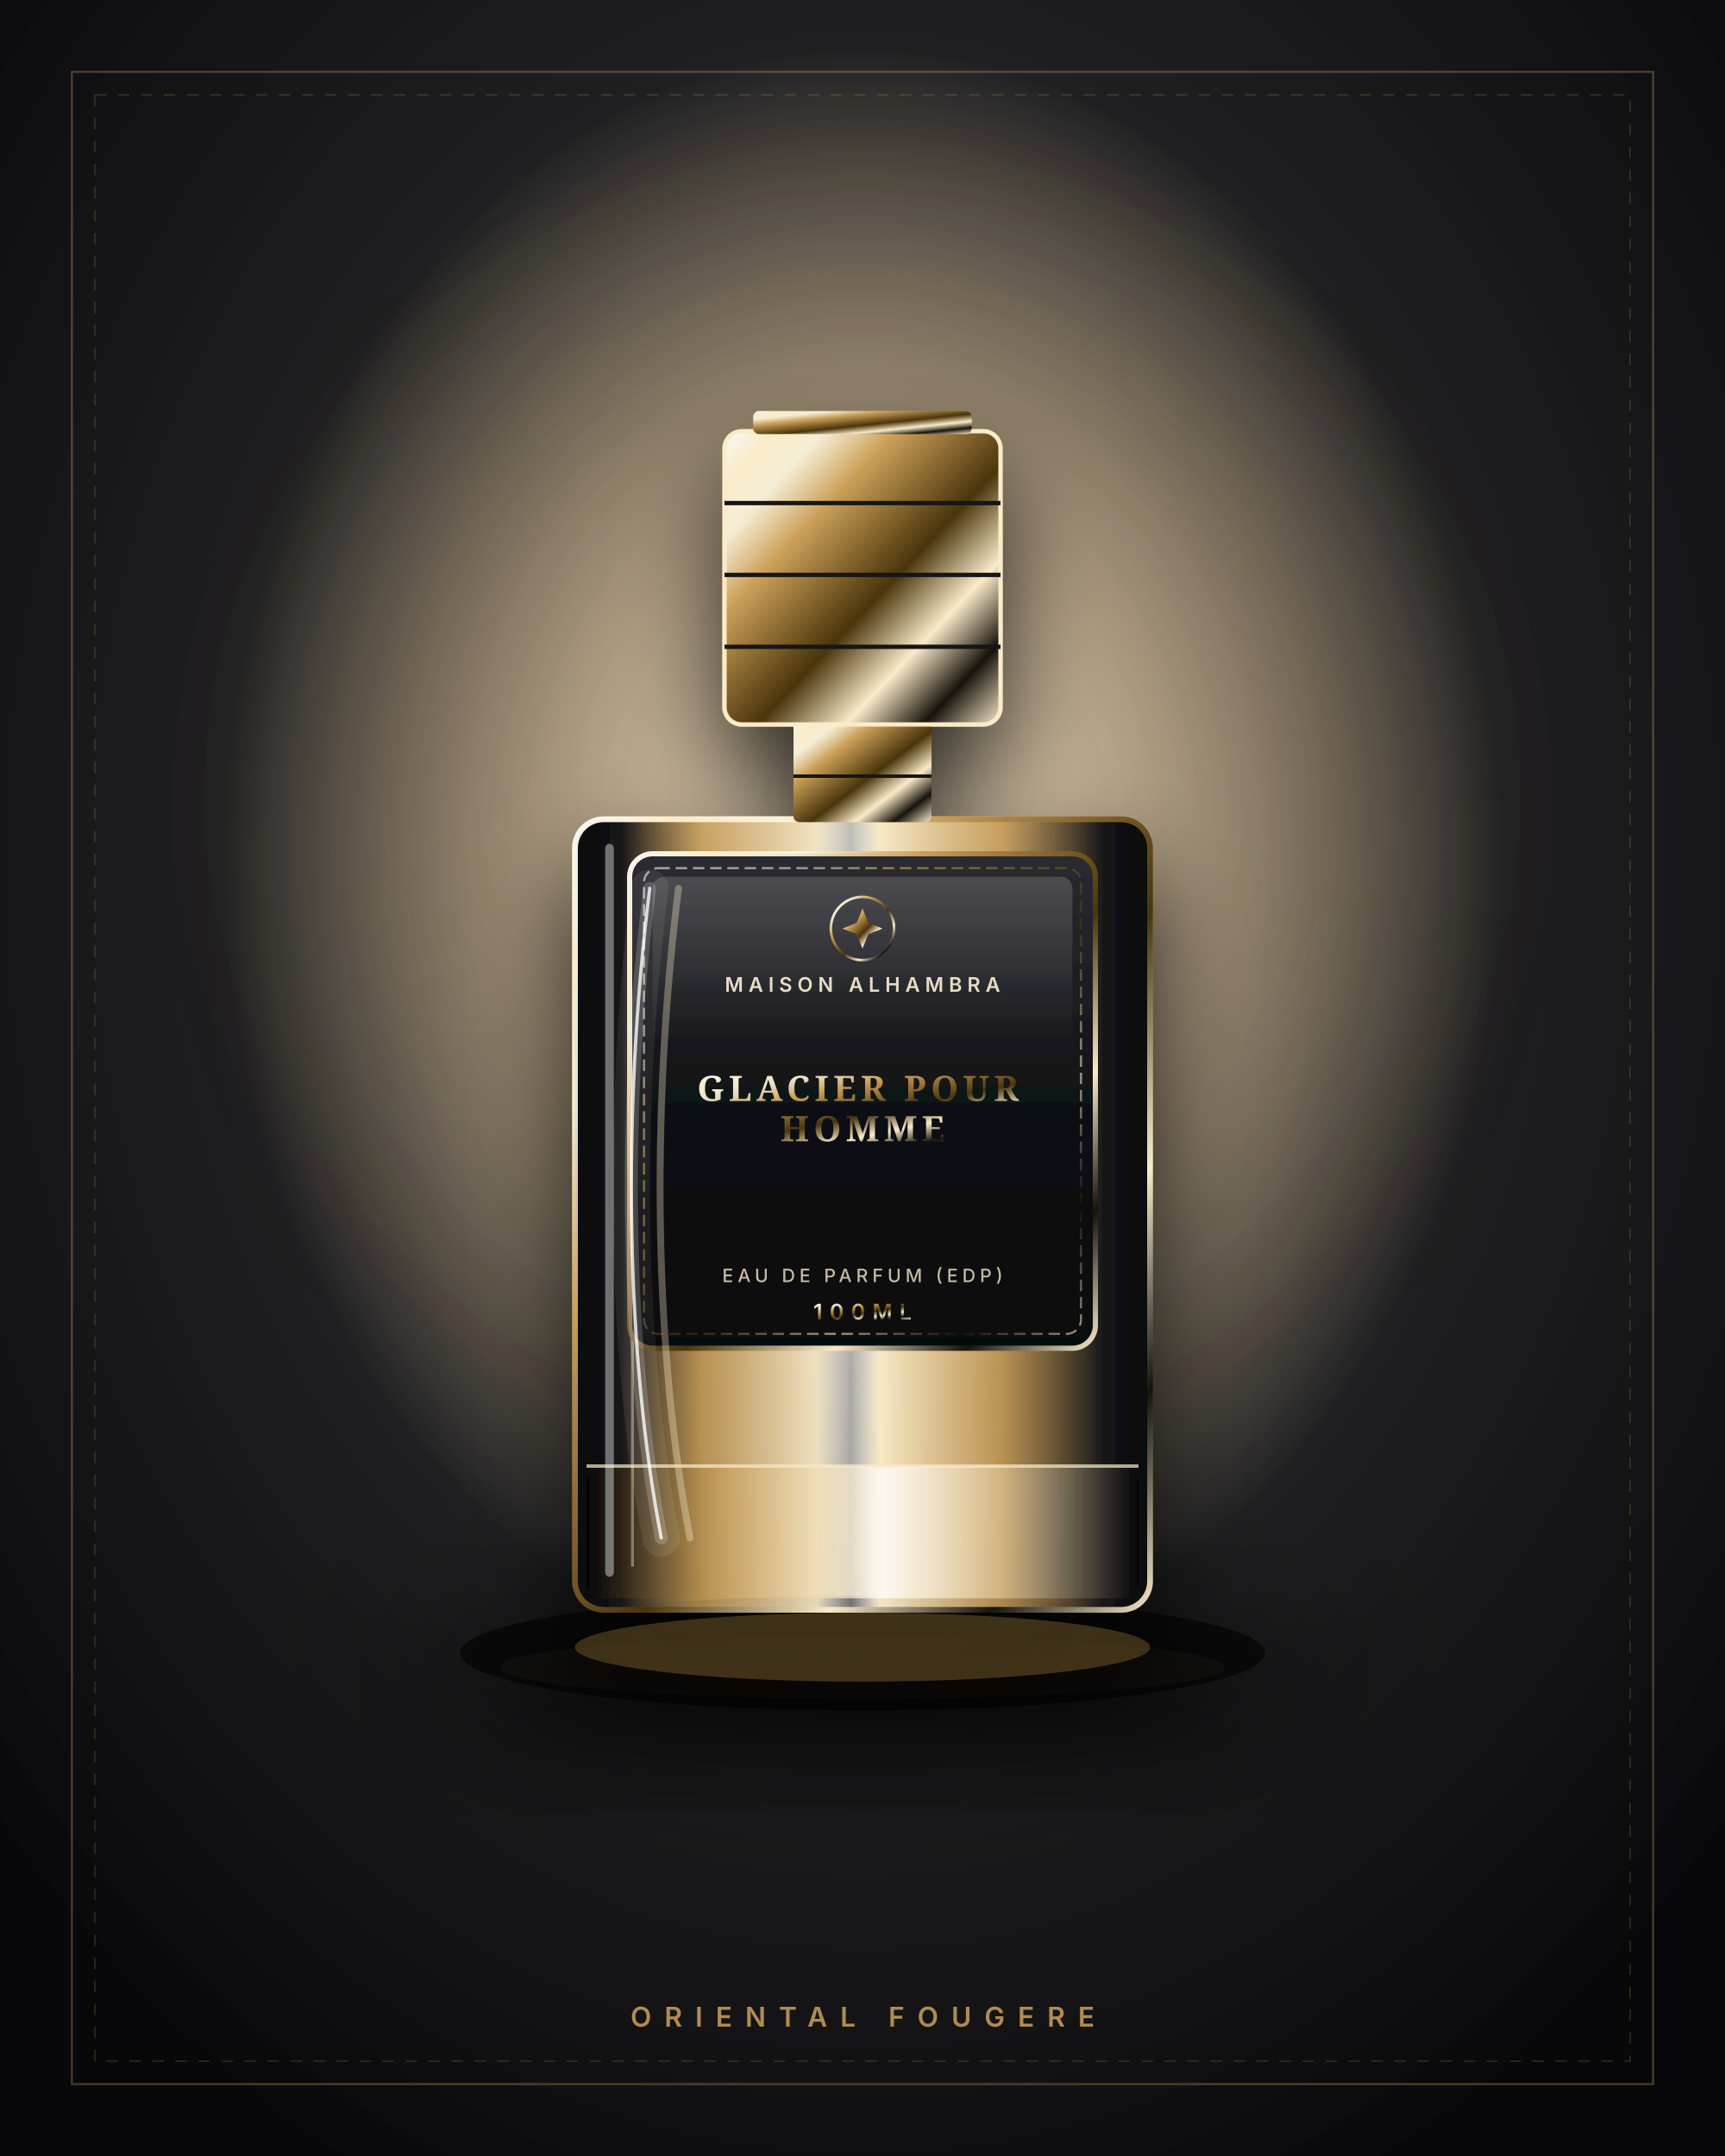
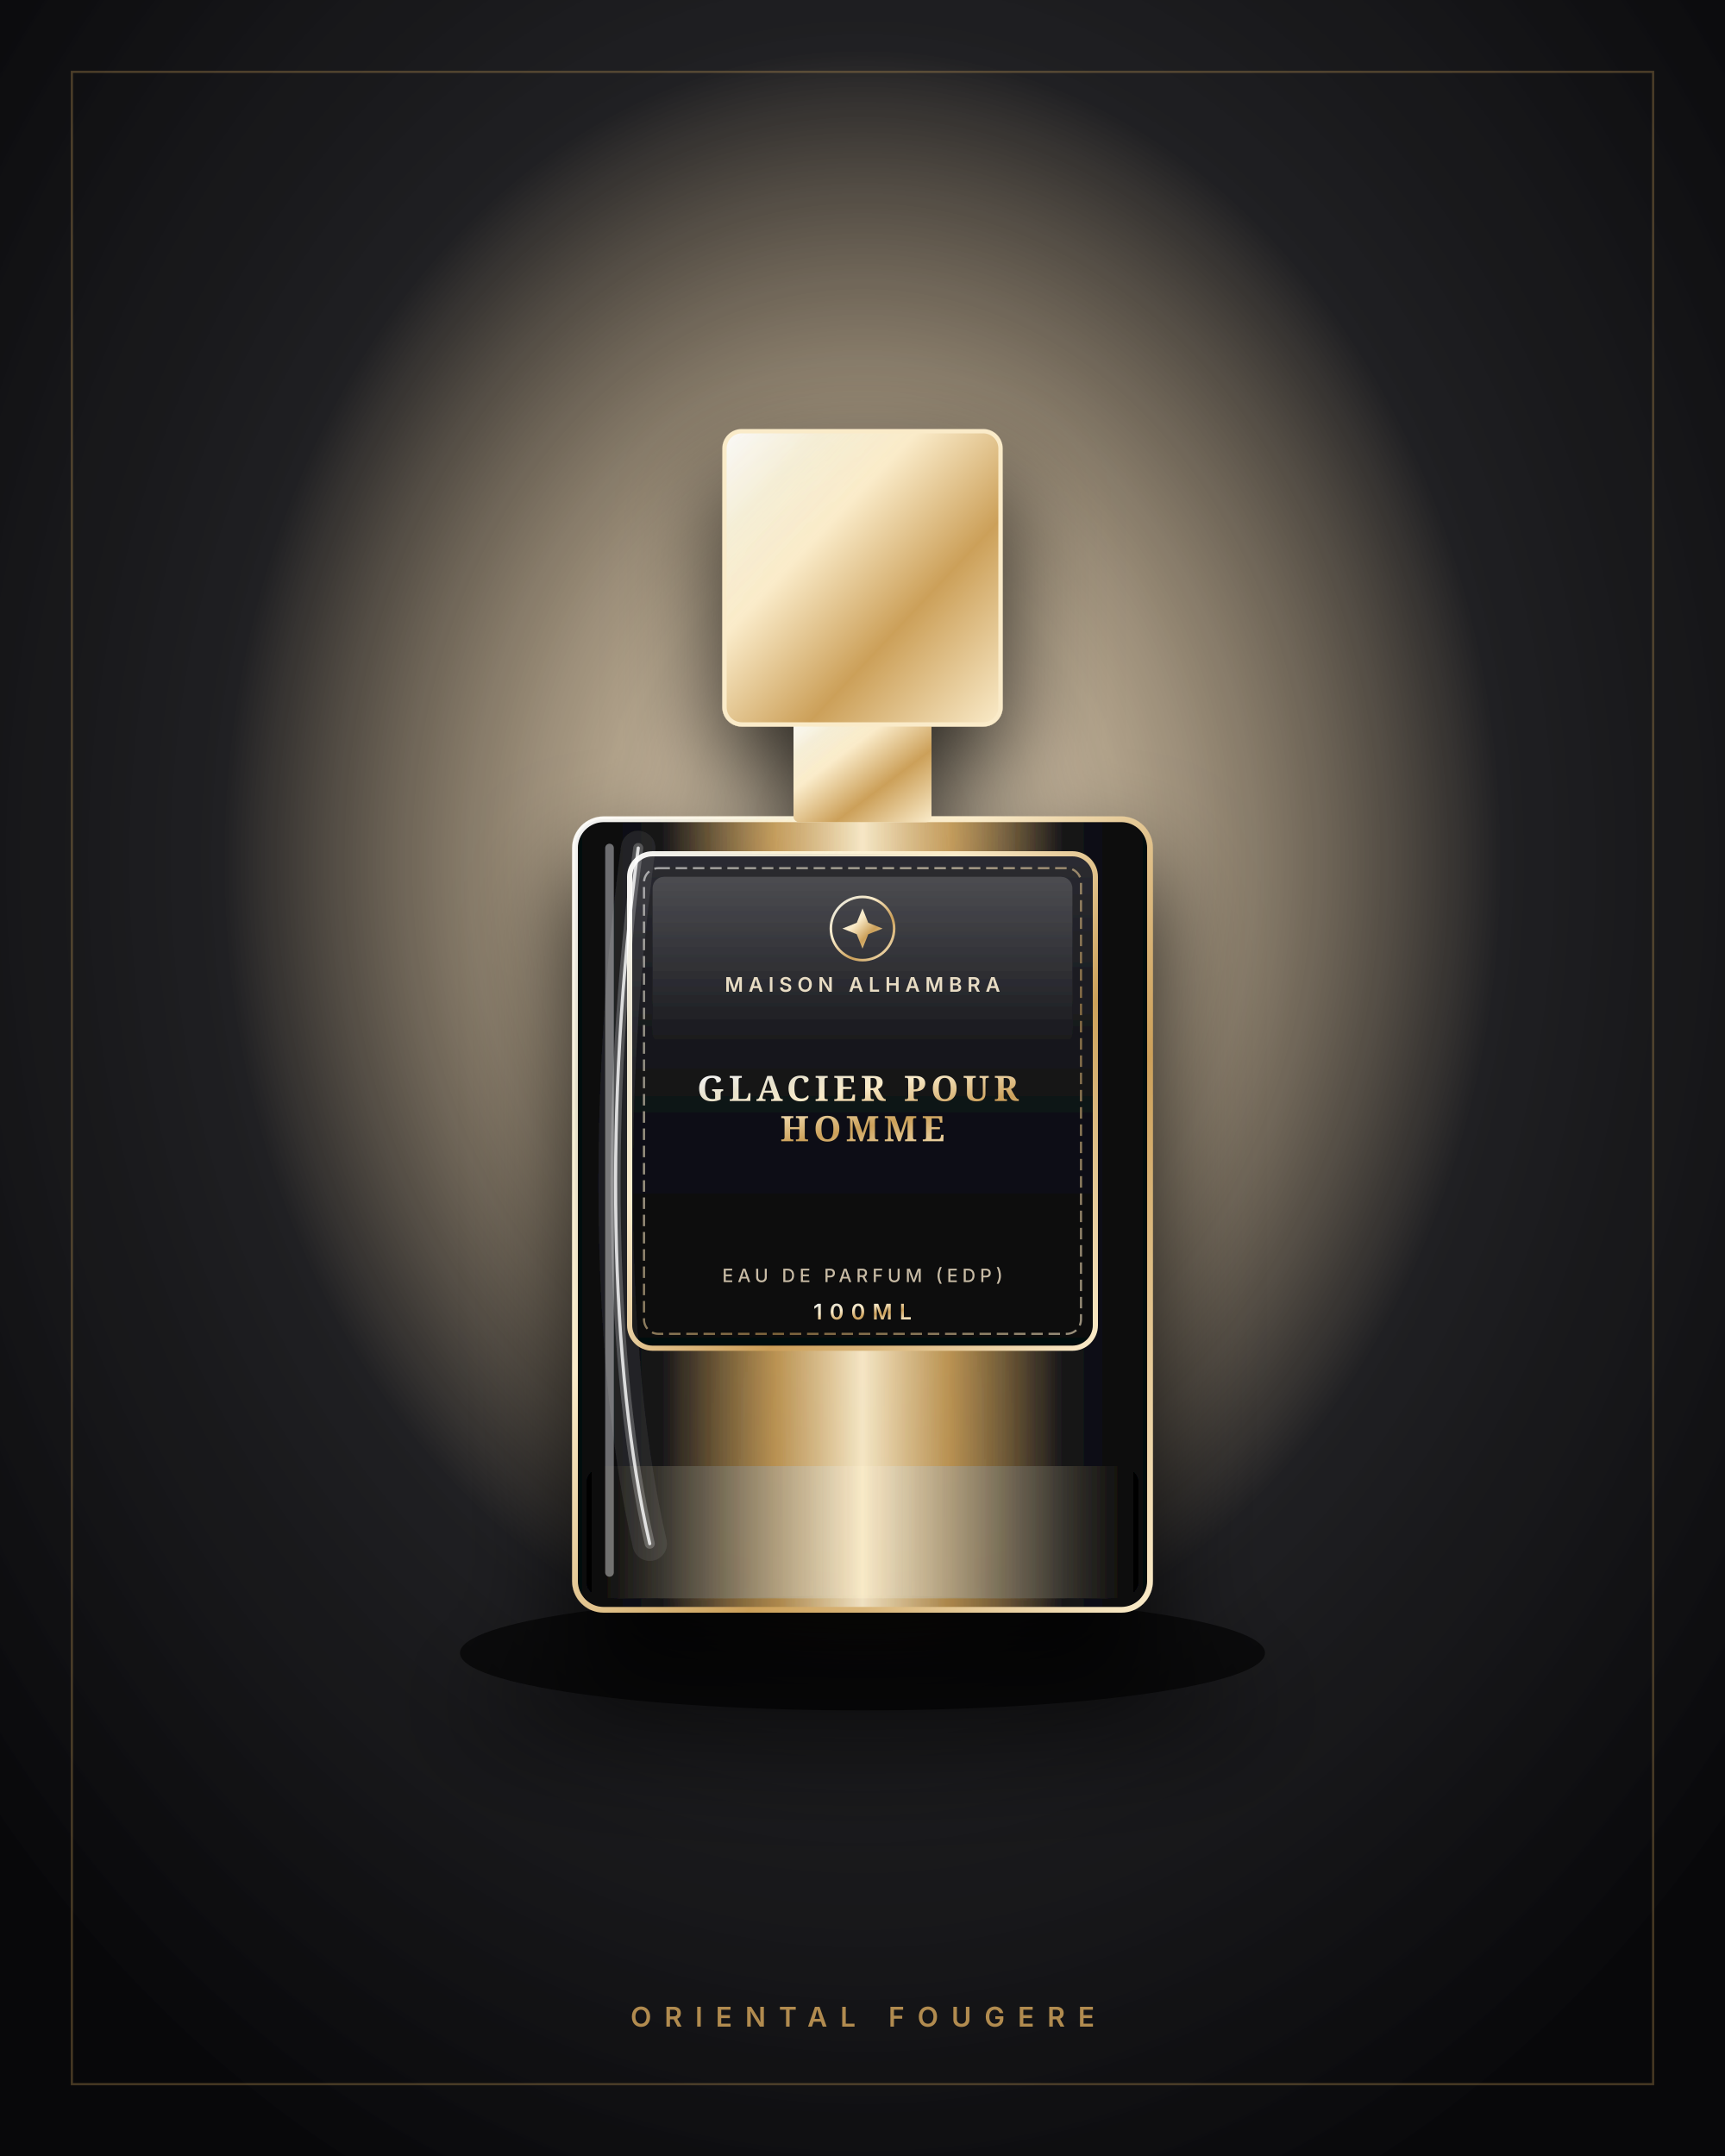
<svg xmlns="http://www.w3.org/2000/svg" viewBox="0 0 600 750" width="600" height="750">
  <defs>
    <radialGradient id="ambG" cx="50%" cy="40%" r="68%">
      <stop offset="0%" stop-color="#cca059" stop-opacity="0.32" />
      <stop offset="55%" stop-color="#151518" stop-opacity="0.95" />
      <stop offset="100%" stop-color="#08080a" />
    </radialGradient>
    <linearGradient id="metalG" x1="0%" y1="0%" x2="100%" y2="100%">
      <stop offset="0%" stop-color="#ffffff" stop-opacity="0.95" />
-       <stop offset="9%" stop-color="#faebc9" />
      <stop offset="18%" stop-color="#fff8df" stop-opacity="0.9" />
-       <stop offset="31%" stop-color="#cca059" />
-       <stop offset="56%" stop-color="#4a350b" />
-       <stop offset="72%" stop-color="#faebc9" />
-       <stop offset="86%" stop-color="#17130c" />
+       <stop offset="35%" stop-color="#faebc9" />
+       <stop offset="65%" stop-color="#cca059" />
      <stop offset="100%" stop-color="#faebc9" />
    </linearGradient>
    <linearGradient id="bodyG" x1="0%" y1="0%" x2="100%" y2="0%">
      <stop offset="0%" stop-color="#050609" />
-       <stop offset="8%" stop-color="#151518" />
-       <stop offset="22%" stop-color="#cca059" stop-opacity="0.78" />
-       <stop offset="42%" stop-color="#faebc9" stop-opacity="0.9" />
-       <stop offset="48%" stop-color="#ffffff" stop-opacity="0.38" />
-       <stop offset="53%" stop-color="#faebc9" stop-opacity="0.98" />
-       <stop offset="74%" stop-color="#cca059" stop-opacity="0.82" />
-       <stop offset="92%" stop-color="#151518" />
+       <stop offset="15%" stop-color="#151518" />
+       <stop offset="35%" stop-color="#cca059" stop-opacity="0.8" />
+       <stop offset="50%" stop-color="#faebc9" stop-opacity="0.95" />
+       <stop offset="65%" stop-color="#cca059" stop-opacity="0.8" />
+       <stop offset="85%" stop-color="#151518" />
      <stop offset="100%" stop-color="#050609" />
    </linearGradient>
    <linearGradient id="baseG" x1="0%" y1="0%" x2="100%" y2="0%">
      <stop offset="0%" stop-color="#000000" stop-opacity="0.8" />
-       <stop offset="24%" stop-color="#cca059" stop-opacity="0.38" />
-       <stop offset="46%" stop-color="#faebc9" stop-opacity="0.72" />
-       <stop offset="54%" stop-color="#ffffff" stop-opacity="0.78" />
-       <stop offset="76%" stop-color="#faebc9" stop-opacity="0.36" />
+       <stop offset="50%" stop-color="#faebc9" stop-opacity="0.75" />
      <stop offset="100%" stop-color="#000000" stop-opacity="0.8" />
    </linearGradient>
    <linearGradient id="labelG" x1="0%" y1="0%" x2="0%" y2="100%">
      <stop offset="0%" stop-color="#2b2b31" />
-       <stop offset="48%" stop-color="#111216" />
+       <stop offset="50%" stop-color="#111216" />
      <stop offset="100%" stop-color="#06070a" />
    </linearGradient>
    <linearGradient id="labelSheen" x1="0%" y1="0%" x2="0%" y2="100%">
      <stop offset="0%" stop-color="#ffffff" stop-opacity="0.75" />
      <stop offset="100%" stop-color="#ffffff" stop-opacity="0" />
    </linearGradient>
-     <radialGradient id="bloomG" cx="50%" cy="45%" r="58%">
-       <stop offset="0%" stop-color="#faebc9" stop-opacity="0.24" />
-       <stop offset="42%" stop-color="#cca059" stop-opacity="0.10" />
-       <stop offset="100%" stop-color="#151518" stop-opacity="0" />
-     </radialGradient>
    <filter id="flaconShadow" x="-30%" y="-20%" width="160%" height="150%">
      <feDropShadow dx="0" dy="18" stdDeviation="18" flood-color="#000000" flood-opacity="0.8" />
    </filter>
-     <filter id="softGlow" x="-40%" y="-40%" width="180%" height="180%">
-       <feGaussianBlur stdDeviation="28" />
-     </filter>
  </defs>
  <rect width="600" height="750" fill="url(#ambG)" />
-   <circle cx="300" cy="300" r="245" fill="url(#bloomG)" filter="url(#softGlow)" />
-   <ellipse cx="300" cy="584" rx="174" ry="26" fill="#000000" opacity="0.42" filter="url(#softGlow)" />
-   <ellipse cx="300" cy="580" rx="126" ry="11" fill="#cca059" opacity="0.14" />
  <rect x="25" y="25" width="550" height="700" fill="none" stroke="#cca059" stroke-width="0.75" opacity="0.32" />
-   <rect x="33" y="33" width="534" height="684" fill="none" stroke="#cca059" stroke-width="0.5" stroke-dasharray="4,4" opacity="0.2" />
  <g transform="translate(300, 365)" filter="url(#flaconShadow)">
    <ellipse cx="0" cy="210" rx="140" ry="20" fill="#000000" opacity="0.6" />
-     <ellipse cx="0" cy="208" rx="100" ry="12" fill="#cca059" opacity="0.25" />
    <rect x="-100" y="-80" width="200" height="275" rx="10" fill="url(#bodyG)" stroke="url(#metalG)" stroke-width="2" />
    <rect x="-96" y="145" width="192" height="46" rx="6" fill="url(#baseG)" opacity="0.95" />
-     <line x1="-96" y1="145" x2="96" y2="145" stroke="#faebc9" stroke-width="1.2" opacity="0.7" />
    <line x1="-88" y1="-70" x2="-88" y2="182" stroke="#ffffff" stroke-width="3" stroke-linecap="round" opacity="0.4" />
-     <line x1="-80" y1="-65" x2="-80" y2="180" stroke="#faebc9" stroke-width="1" opacity="0.4" />
    <rect x="-81.0" y="-68.0" width="162" height="172" rx="8" fill="url(#labelG)" stroke="url(#metalG)" stroke-width="1.8" />
    <rect x="-76.0" y="-63.0" width="152" height="162" rx="5" fill="none" stroke="url(#metalG)" stroke-width="0.75" stroke-dasharray="4,2" opacity="0.6" />
    <rect x="-73.0" y="-60.0" width="146" height="58.5" rx="4" fill="url(#labelSheen)" opacity="0.22" />
    <g transform="translate(0, -42.0)">
      <circle cx="0" cy="0" r="11" fill="none" stroke="url(#metalG)" stroke-width="0.9" />
      <polygon points="0,-7 2,-2 7,0 2,2 0,7 -2,2 -7,0 -2,-2" fill="url(#metalG)" />
    </g>
-     <text x="0" y="-20.0" font-family="'Inter', -apple-system, sans-serif" font-size="7" font-weight="600" letter-spacing="1.8" fill="#e8dcc4" text-anchor="middle">MAISON ALHAMBRA</text>
+     <text x="0" y="-20.0" font-family="'Inter', sans-serif" font-size="7" font-weight="600" letter-spacing="1.8" fill="#e8dcc4" text-anchor="middle">MAISON ALHAMBRA</text>
    <line x1="-61.0" y1="-12.0" x2="61.0" y2="-12.0" stroke="url(#metalG)" stroke-width="0.6" opacity="0.5" />
-     <text x="0" y="18.0" font-family="'Cinzel', 'Playfair Display', 'Georgia', serif" font-size="12.2" font-weight="700" letter-spacing="1.6" fill="url(#metalG)" text-anchor="middle">
+     <text x="0" y="18.0" font-family="'Cinzel', serif" font-size="12.2" font-weight="700" letter-spacing="1.6" fill="url(#metalG)" text-anchor="middle">
      <tspan x="0" dy="0">GLACIER POUR</tspan>
      <tspan x="0" dy="14">HOMME</tspan>
    </text>
    <line x1="-57.0" y1="66.0" x2="57.0" y2="66.0" stroke="url(#metalG)" stroke-width="0.6" opacity="0.5" />
-     <text x="0" y="81.0" font-family="'Inter', -apple-system, sans-serif" font-size="6.4" font-weight="500" letter-spacing="1.5" fill="#c8bba4" text-anchor="middle">EAU DE PARFUM (EDP)</text>
-     <text x="0" y="94.0" font-family="'Inter', -apple-system, sans-serif" font-size="7.5" font-weight="600" letter-spacing="2.5" fill="url(#metalG)" text-anchor="middle">100ML</text>
+     <text x="0" y="81.0" font-family="'Inter', sans-serif" font-size="6.4" font-weight="500" letter-spacing="1.5" fill="#c8bba4" text-anchor="middle">EAU DE PARFUM (EDP)</text>
+     <text x="0" y="94.0" font-family="'Inter', sans-serif" font-size="7.5" font-weight="600" letter-spacing="2.5" fill="url(#metalG)" text-anchor="middle">100ML</text>
    <rect x="-24" y="-115" width="48" height="36" rx="2" fill="url(#metalG)" />
-     <line x1="-24" y1="-95" x2="24" y2="-95" stroke="#121316" stroke-width="1.2" />
    <rect x="-48" y="-215" width="96" height="102" rx="6" fill="url(#metalG)" stroke="#faebc9" stroke-width="1.5" />
-     <line x1="-48" y1="-190" x2="48" y2="-190" stroke="#121316" stroke-width="1.5" />
-     <line x1="-48" y1="-165" x2="48" y2="-165" stroke="#121316" stroke-width="1.5" />
-     <line x1="-48" y1="-140" x2="48" y2="-140" stroke="#121316" stroke-width="1.5" />
-     <rect x="-38" y="-222" width="76" height="8" rx="2" fill="url(#metalG)" />
-     <path d="M-74,-56 C-84,24 -82,108 -70,170" fill="none" stroke="#ffffff" stroke-width="13" stroke-linecap="round" opacity="0.075" />
-     <path d="M-74,-56 C-84,24 -82,108 -70,170" fill="none" stroke="#ffffff" stroke-width="4.5" stroke-linecap="round" opacity="0.18" />
-     <path d="M-74,-56 C-84,24 -82,108 -70,170" fill="none" stroke="#ffffff" stroke-width="1.15" stroke-linecap="round" opacity="0.78" />
-     <path d="M-74,-56 C-84,24 -82,108 -70,170" fill="none" stroke="#faebc9" stroke-width="2.4" stroke-linecap="round" opacity="0.34" transform="translate(10,0)" />
+     <path d="M-78,-70 C-90,18 -88,112 -74,172" fill="none" stroke="#ffffff" stroke-width="12" stroke-linecap="round" opacity="0.08" />
+     <path d="M-78,-70 C-90,18 -88,112 -74,172" fill="none" stroke="#ffffff" stroke-width="3.5" stroke-linecap="round" opacity="0.22" />
+     <path d="M-78,-70 C-90,18 -88,112 -74,172" fill="none" stroke="#ffffff" stroke-width="1.1" stroke-linecap="round" opacity="0.8" />
  </g>
-   <text x="300" y="705" font-family="'Inter', -apple-system, sans-serif" font-size="9.5" font-weight="600" letter-spacing="4.5" fill="#cca059" opacity="0.85" text-anchor="middle">ORIENTAL FOUGERE</text>
+   <text x="300" y="705" font-family="'Inter', sans-serif" font-size="9.5" font-weight="600" letter-spacing="4.5" fill="#cca059" opacity="0.85" text-anchor="middle">ORIENTAL FOUGERE</text>
</svg>
